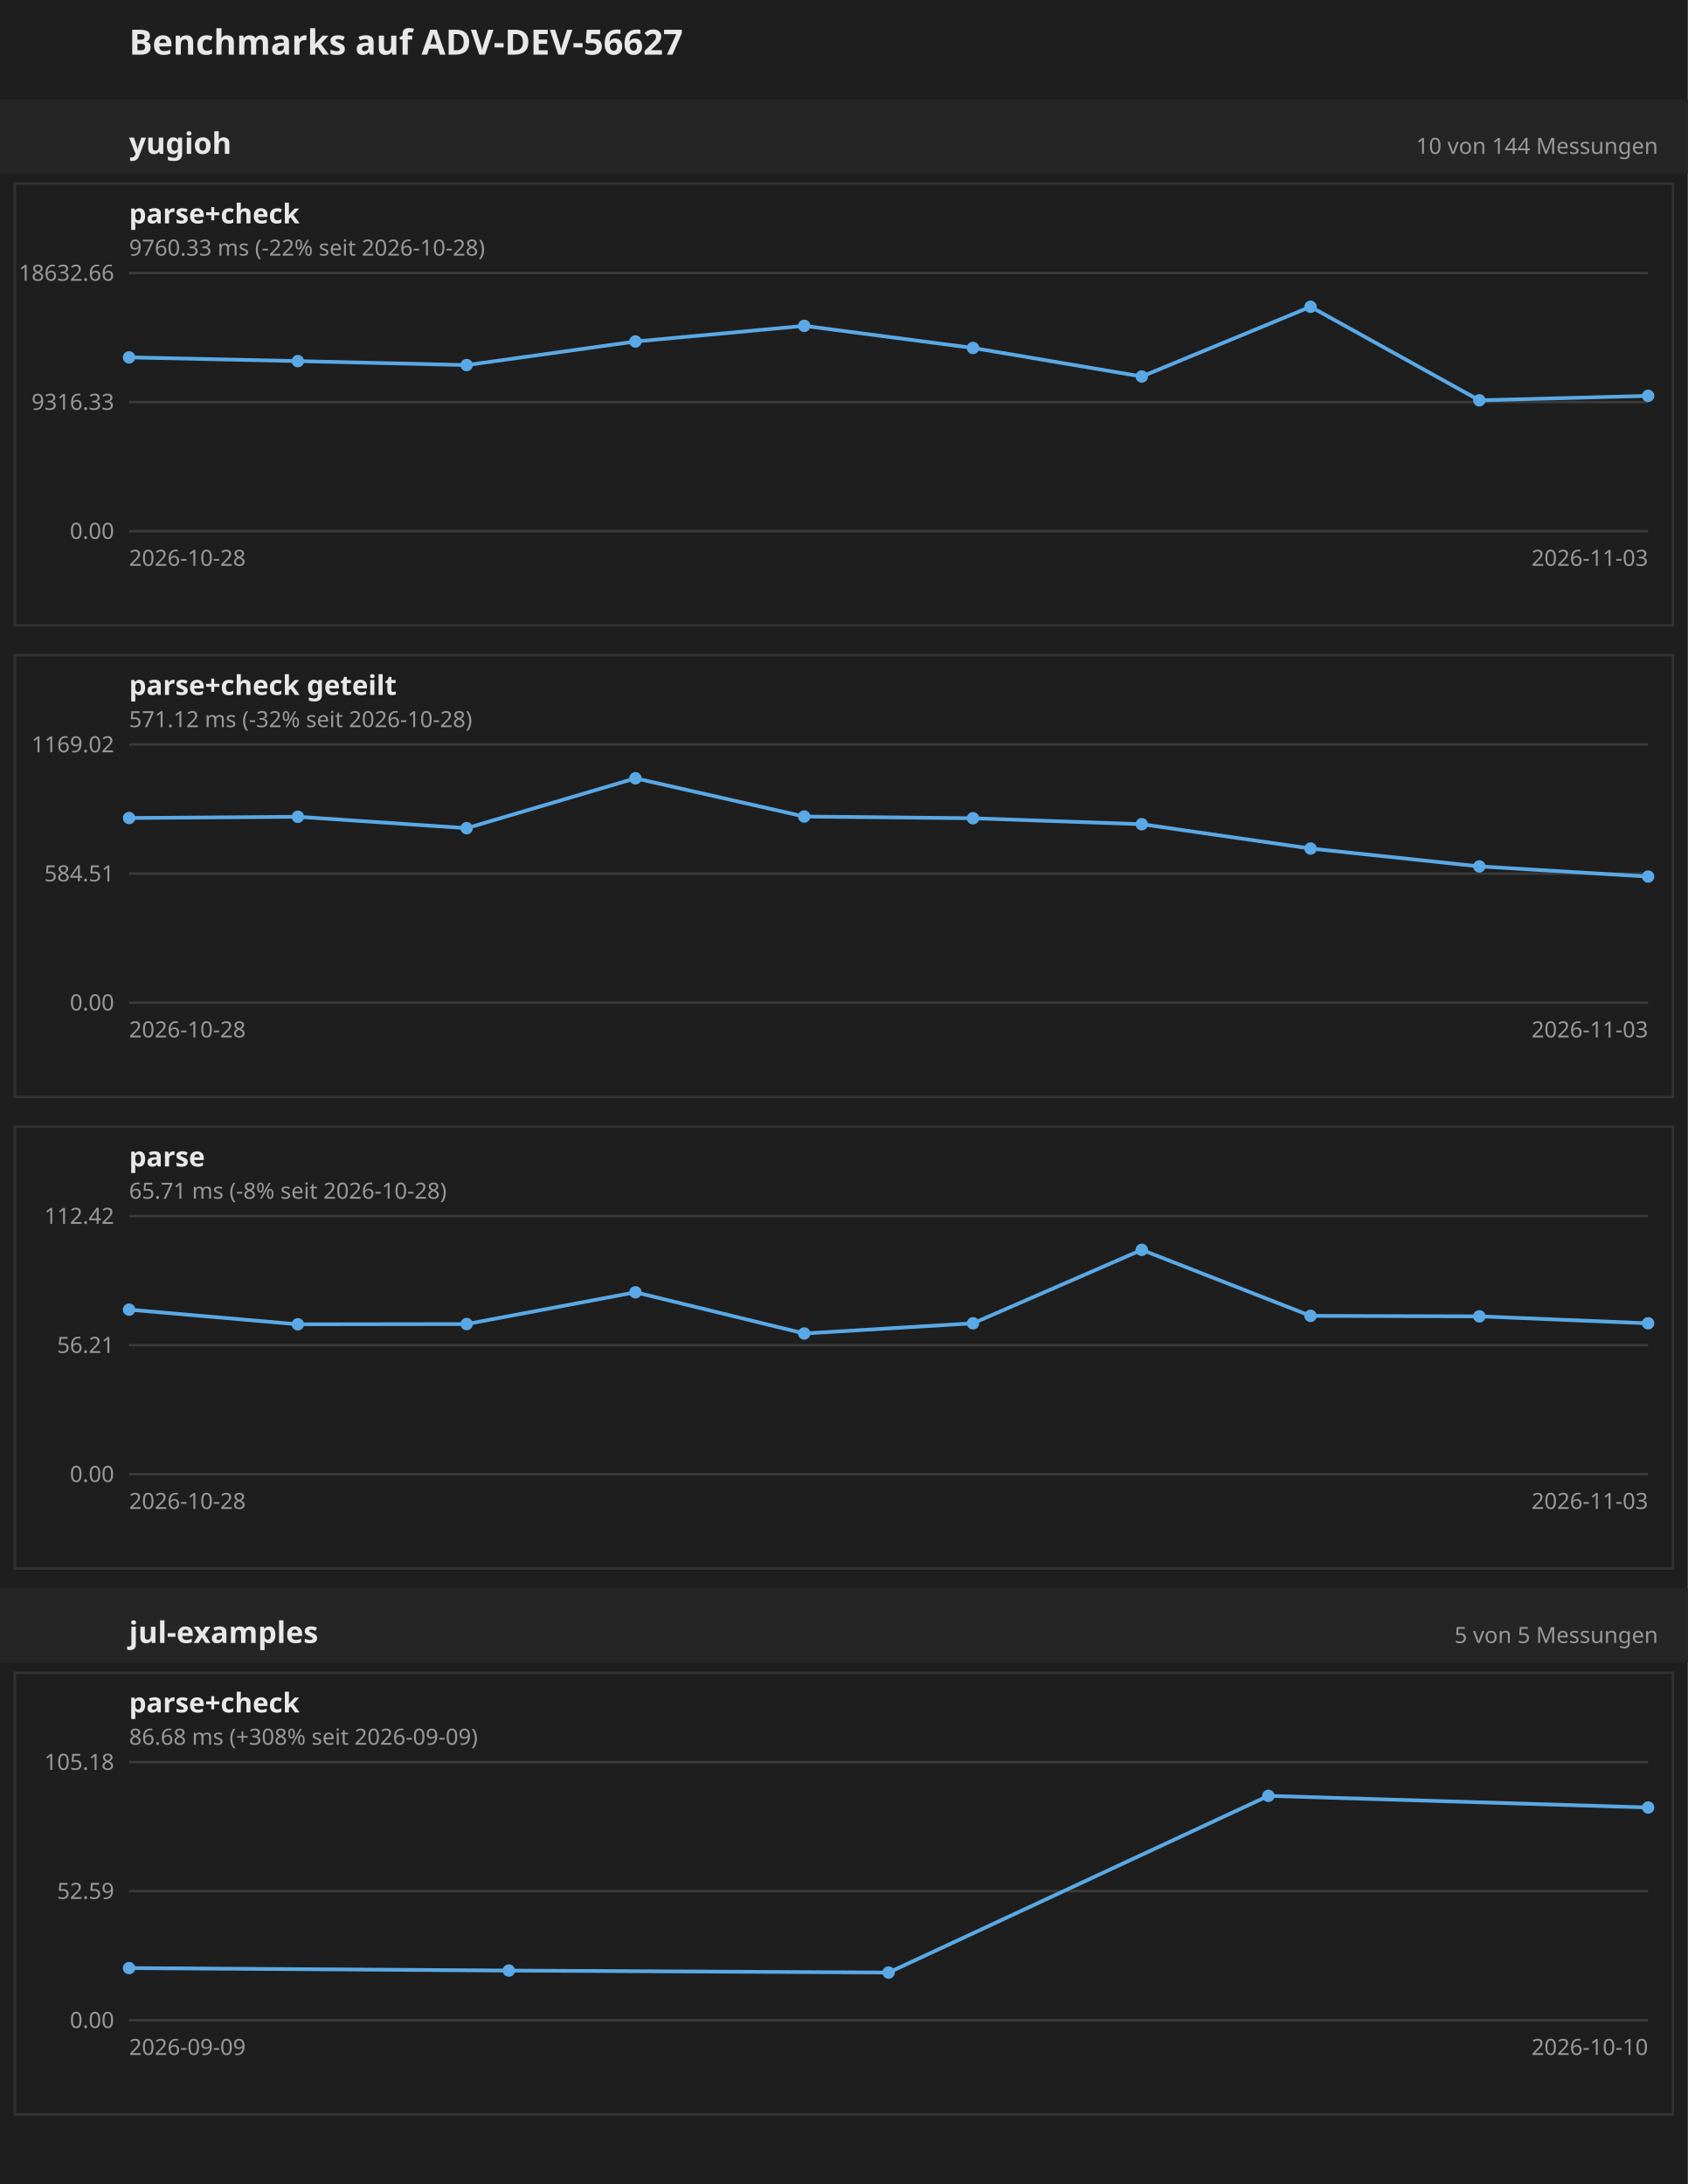
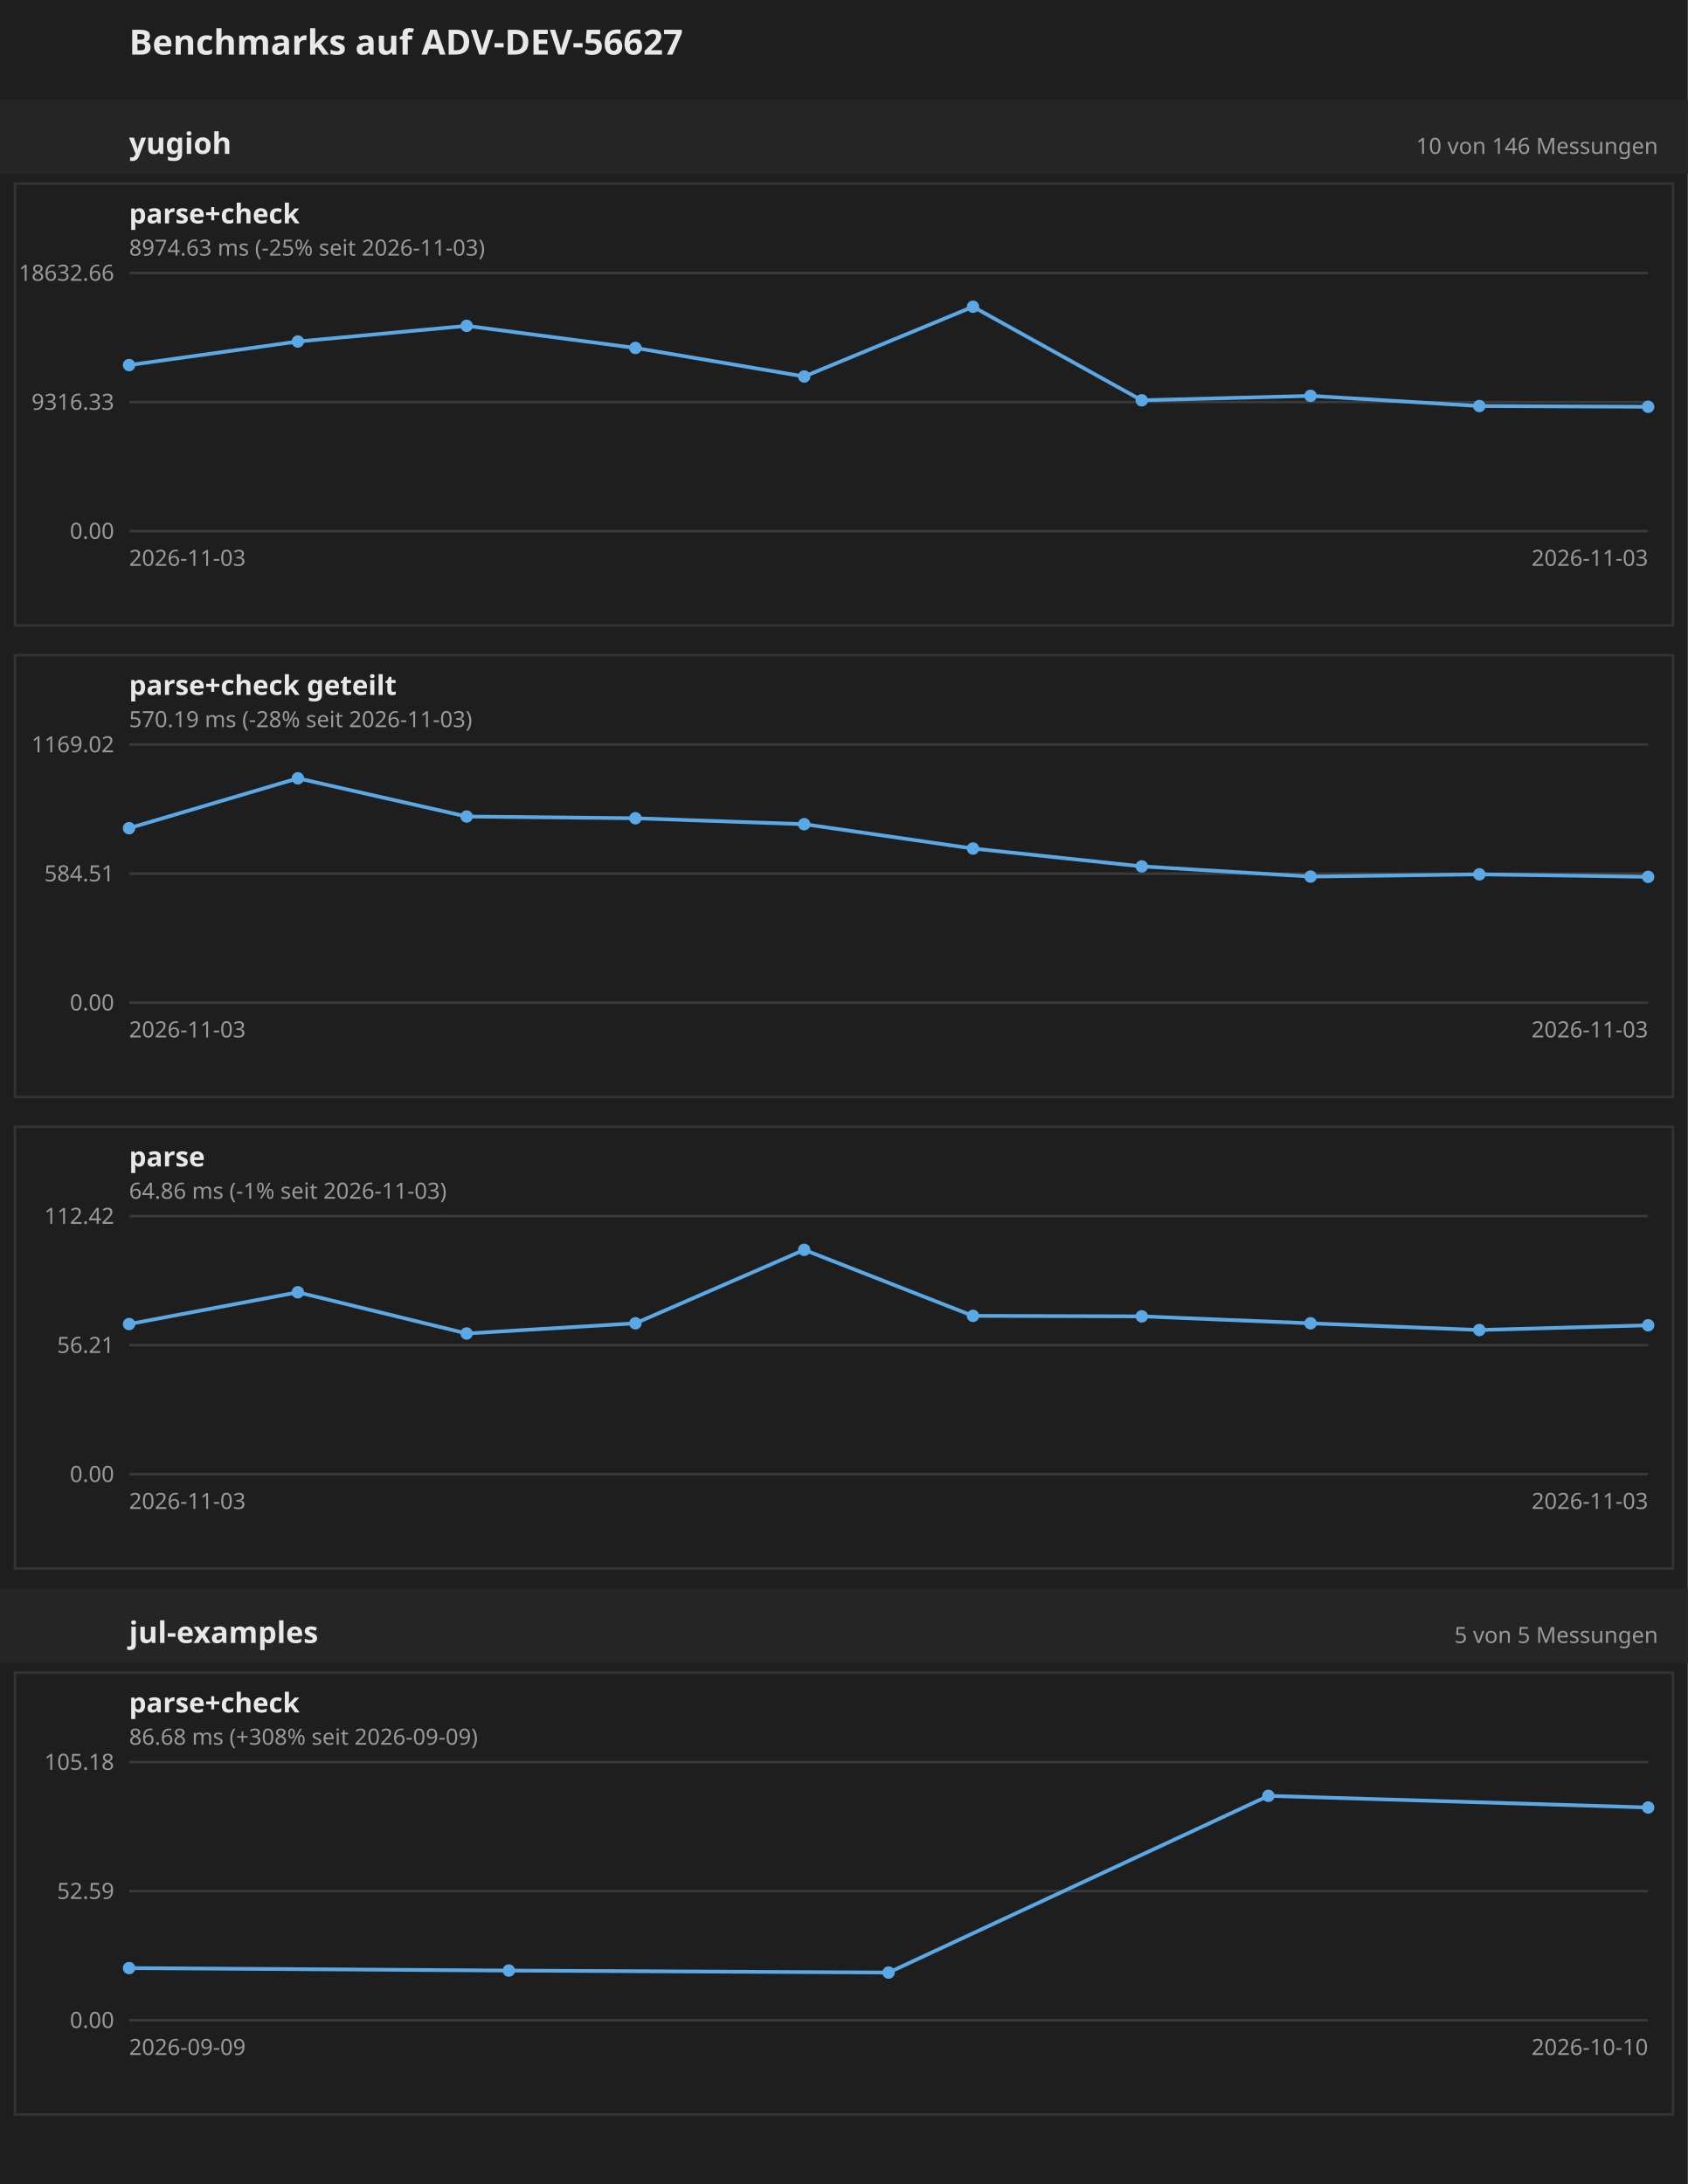
<svg xmlns="http://www.w3.org/2000/svg" width="680" height="880" font-family="sans-serif">
  <rect width="680" height="880" fill="#1e1e1e" />
  <text x="52" y="22" font-size="14" font-weight="bold" fill="#e8e8e8">Benchmarks auf ADV-DEV-56627</text>
  <g transform="translate(0 40)">
    <rect x="0" y="0" width="680" height="30" fill="#252525" />
    <text x="52" y="22" font-size="12" font-weight="bold" fill="#e8e8e8">yugioh</text>
-     <text x="668" y="22" text-anchor="end" font-size="9" fill="#999">10 von 144 Messungen</text>
+     <text x="668" y="22" text-anchor="end" font-size="9" fill="#999">10 von 146 Messungen</text>
    <g transform="translate(0 30)">
      <g transform="translate(0 0)">
        <rect x="6" y="4" width="668" height="178" fill="none" stroke="#333" />
        <text x="52" y="20" font-size="11" font-weight="bold" fill="#e8e8e8">parse+check</text>
-         <text x="52" y="33" font-size="9" fill="#999">9760.33 ms (-22% seit 2026-10-28)</text>
+         <text x="52" y="33" font-size="9" fill="#999">8974.63 ms (-25% seit 2026-11-03)</text>
        <line x1="52" y1="144.0" x2="664" y2="144.0" stroke="#3a3a3a" />
        <text x="46" y="144.0" text-anchor="end" dominant-baseline="middle" font-size="9" fill="#999">0.00</text>
        <line x1="52" y1="92.0" x2="664" y2="92.0" stroke="#3a3a3a" />
        <text x="46" y="92.0" text-anchor="end" dominant-baseline="middle" font-size="9" fill="#999">9316.33</text>
        <line x1="52" y1="40.0" x2="664" y2="40.0" stroke="#3a3a3a" />
        <text x="46" y="40.0" text-anchor="end" dominant-baseline="middle" font-size="9" fill="#999">18632.66</text>
-         <text x="52" y="158" font-size="9" fill="#999">2026-10-28</text>
+         <text x="52" y="158" font-size="9" fill="#999">2026-11-03</text>
        <text x="664" y="158" text-anchor="end" font-size="9" fill="#999">2026-11-03</text>
-         <polyline fill="none" stroke="#5aa9e6" stroke-width="1.5" points="52.0,74.0 120.0,75.5 188.0,77.1 256.0,67.6 324.0,61.3 392.0,70.2 460.0,81.7 528.0,53.6 596.0,91.3 664.0,89.5" />
-         <circle cx="52.0" cy="74.0" r="2.5" fill="#5aa9e6" />
-         <circle cx="120.0" cy="75.5" r="2.5" fill="#5aa9e6" />
-         <circle cx="188.0" cy="77.1" r="2.5" fill="#5aa9e6" />
-         <circle cx="256.0" cy="67.6" r="2.5" fill="#5aa9e6" />
-         <circle cx="324.0" cy="61.3" r="2.5" fill="#5aa9e6" />
-         <circle cx="392.0" cy="70.2" r="2.5" fill="#5aa9e6" />
-         <circle cx="460.0" cy="81.7" r="2.5" fill="#5aa9e6" />
-         <circle cx="528.0" cy="53.6" r="2.5" fill="#5aa9e6" />
-         <circle cx="596.0" cy="91.3" r="2.5" fill="#5aa9e6" />
-         <circle cx="664.0" cy="89.5" r="2.5" fill="#5aa9e6" />
+         <polyline fill="none" stroke="#5aa9e6" stroke-width="1.5" points="52.0,77.1 120.0,67.6 188.0,61.3 256.0,70.2 324.0,81.7 392.0,53.6 460.0,91.3 528.0,89.5 596.0,93.6 664.0,93.9" />
+         <circle cx="52.0" cy="77.1" r="2.5" fill="#5aa9e6" />
+         <circle cx="120.0" cy="67.6" r="2.5" fill="#5aa9e6" />
+         <circle cx="188.0" cy="61.3" r="2.5" fill="#5aa9e6" />
+         <circle cx="256.0" cy="70.2" r="2.5" fill="#5aa9e6" />
+         <circle cx="324.0" cy="81.7" r="2.5" fill="#5aa9e6" />
+         <circle cx="392.0" cy="53.6" r="2.5" fill="#5aa9e6" />
+         <circle cx="460.0" cy="91.3" r="2.5" fill="#5aa9e6" />
+         <circle cx="528.0" cy="89.5" r="2.5" fill="#5aa9e6" />
+         <circle cx="596.0" cy="93.6" r="2.5" fill="#5aa9e6" />
+         <circle cx="664.0" cy="93.9" r="2.5" fill="#5aa9e6" />
      </g>
      <g transform="translate(0 190)">
        <rect x="6" y="4" width="668" height="178" fill="none" stroke="#333" />
        <text x="52" y="20" font-size="11" font-weight="bold" fill="#e8e8e8">parse+check geteilt</text>
-         <text x="52" y="33" font-size="9" fill="#999">571.12 ms (-32% seit 2026-10-28)</text>
+         <text x="52" y="33" font-size="9" fill="#999">570.19 ms (-28% seit 2026-11-03)</text>
        <line x1="52" y1="144.0" x2="664" y2="144.0" stroke="#3a3a3a" />
        <text x="46" y="144.0" text-anchor="end" dominant-baseline="middle" font-size="9" fill="#999">0.00</text>
        <line x1="52" y1="92.0" x2="664" y2="92.0" stroke="#3a3a3a" />
        <text x="46" y="92.0" text-anchor="end" dominant-baseline="middle" font-size="9" fill="#999">584.51</text>
        <line x1="52" y1="40.0" x2="664" y2="40.0" stroke="#3a3a3a" />
        <text x="46" y="40.0" text-anchor="end" dominant-baseline="middle" font-size="9" fill="#999">1169.02</text>
-         <text x="52" y="158" font-size="9" fill="#999">2026-10-28</text>
+         <text x="52" y="158" font-size="9" fill="#999">2026-11-03</text>
        <text x="664" y="158" text-anchor="end" font-size="9" fill="#999">2026-11-03</text>
-         <polyline fill="none" stroke="#5aa9e6" stroke-width="1.5" points="52.0,69.6 120.0,69.1 188.0,73.7 256.0,53.6 324.0,69.0 392.0,69.7 460.0,72.1 528.0,81.9 596.0,89.1 664.0,93.2" />
-         <circle cx="52.0" cy="69.6" r="2.5" fill="#5aa9e6" />
-         <circle cx="120.0" cy="69.1" r="2.5" fill="#5aa9e6" />
-         <circle cx="188.0" cy="73.7" r="2.5" fill="#5aa9e6" />
-         <circle cx="256.0" cy="53.6" r="2.5" fill="#5aa9e6" />
-         <circle cx="324.0" cy="69.0" r="2.5" fill="#5aa9e6" />
-         <circle cx="392.0" cy="69.7" r="2.5" fill="#5aa9e6" />
-         <circle cx="460.0" cy="72.1" r="2.5" fill="#5aa9e6" />
-         <circle cx="528.0" cy="81.9" r="2.5" fill="#5aa9e6" />
-         <circle cx="596.0" cy="89.1" r="2.5" fill="#5aa9e6" />
-         <circle cx="664.0" cy="93.2" r="2.5" fill="#5aa9e6" />
+         <polyline fill="none" stroke="#5aa9e6" stroke-width="1.5" points="52.0,73.7 120.0,53.6 188.0,69.0 256.0,69.7 324.0,72.1 392.0,81.9 460.0,89.1 528.0,93.2 596.0,92.3 664.0,93.3" />
+         <circle cx="52.0" cy="73.7" r="2.5" fill="#5aa9e6" />
+         <circle cx="120.0" cy="53.6" r="2.5" fill="#5aa9e6" />
+         <circle cx="188.0" cy="69.0" r="2.5" fill="#5aa9e6" />
+         <circle cx="256.0" cy="69.7" r="2.5" fill="#5aa9e6" />
+         <circle cx="324.0" cy="72.1" r="2.5" fill="#5aa9e6" />
+         <circle cx="392.0" cy="81.9" r="2.5" fill="#5aa9e6" />
+         <circle cx="460.0" cy="89.1" r="2.5" fill="#5aa9e6" />
+         <circle cx="528.0" cy="93.2" r="2.5" fill="#5aa9e6" />
+         <circle cx="596.0" cy="92.3" r="2.5" fill="#5aa9e6" />
+         <circle cx="664.0" cy="93.3" r="2.5" fill="#5aa9e6" />
      </g>
      <g transform="translate(0 380)">
        <rect x="6" y="4" width="668" height="178" fill="none" stroke="#333" />
        <text x="52" y="20" font-size="11" font-weight="bold" fill="#e8e8e8">parse</text>
-         <text x="52" y="33" font-size="9" fill="#999">65.71 ms (-8% seit 2026-10-28)</text>
+         <text x="52" y="33" font-size="9" fill="#999">64.86 ms (-1% seit 2026-11-03)</text>
        <line x1="52" y1="144.0" x2="664" y2="144.0" stroke="#3a3a3a" />
        <text x="46" y="144.0" text-anchor="end" dominant-baseline="middle" font-size="9" fill="#999">0.00</text>
        <line x1="52" y1="92.0" x2="664" y2="92.0" stroke="#3a3a3a" />
        <text x="46" y="92.0" text-anchor="end" dominant-baseline="middle" font-size="9" fill="#999">56.21</text>
        <line x1="52" y1="40.0" x2="664" y2="40.0" stroke="#3a3a3a" />
        <text x="46" y="40.0" text-anchor="end" dominant-baseline="middle" font-size="9" fill="#999">112.42</text>
-         <text x="52" y="158" font-size="9" fill="#999">2026-10-28</text>
+         <text x="52" y="158" font-size="9" fill="#999">2026-11-03</text>
        <text x="664" y="158" text-anchor="end" font-size="9" fill="#999">2026-11-03</text>
-         <polyline fill="none" stroke="#5aa9e6" stroke-width="1.5" points="52.0,77.7 120.0,83.6 188.0,83.5 256.0,70.7 324.0,87.3 392.0,83.2 460.0,53.6 528.0,80.2 596.0,80.4 664.0,83.2" />
-         <circle cx="52.0" cy="77.7" r="2.5" fill="#5aa9e6" />
-         <circle cx="120.0" cy="83.6" r="2.5" fill="#5aa9e6" />
-         <circle cx="188.0" cy="83.5" r="2.5" fill="#5aa9e6" />
-         <circle cx="256.0" cy="70.7" r="2.5" fill="#5aa9e6" />
-         <circle cx="324.0" cy="87.3" r="2.5" fill="#5aa9e6" />
-         <circle cx="392.0" cy="83.2" r="2.5" fill="#5aa9e6" />
-         <circle cx="460.0" cy="53.6" r="2.5" fill="#5aa9e6" />
-         <circle cx="528.0" cy="80.2" r="2.5" fill="#5aa9e6" />
-         <circle cx="596.0" cy="80.4" r="2.5" fill="#5aa9e6" />
-         <circle cx="664.0" cy="83.2" r="2.5" fill="#5aa9e6" />
+         <polyline fill="none" stroke="#5aa9e6" stroke-width="1.5" points="52.0,83.5 120.0,70.7 188.0,87.3 256.0,83.2 324.0,53.6 392.0,80.2 460.0,80.4 528.0,83.2 596.0,85.9 664.0,84.0" />
+         <circle cx="52.0" cy="83.5" r="2.5" fill="#5aa9e6" />
+         <circle cx="120.0" cy="70.7" r="2.5" fill="#5aa9e6" />
+         <circle cx="188.0" cy="87.3" r="2.5" fill="#5aa9e6" />
+         <circle cx="256.0" cy="83.2" r="2.5" fill="#5aa9e6" />
+         <circle cx="324.0" cy="53.6" r="2.5" fill="#5aa9e6" />
+         <circle cx="392.0" cy="80.2" r="2.5" fill="#5aa9e6" />
+         <circle cx="460.0" cy="80.4" r="2.5" fill="#5aa9e6" />
+         <circle cx="528.0" cy="83.2" r="2.5" fill="#5aa9e6" />
+         <circle cx="596.0" cy="85.9" r="2.5" fill="#5aa9e6" />
+         <circle cx="664.0" cy="84.0" r="2.5" fill="#5aa9e6" />
      </g>
    </g>
  </g>
  <g transform="translate(0 640)">
    <rect x="0" y="0" width="680" height="30" fill="#252525" />
    <text x="52" y="22" font-size="12" font-weight="bold" fill="#e8e8e8">jul-examples</text>
    <text x="668" y="22" text-anchor="end" font-size="9" fill="#999">5 von 5 Messungen</text>
    <g transform="translate(0 30)">
      <g transform="translate(0 0)">
        <rect x="6" y="4" width="668" height="178" fill="none" stroke="#333" />
        <text x="52" y="20" font-size="11" font-weight="bold" fill="#e8e8e8">parse+check</text>
        <text x="52" y="33" font-size="9" fill="#999">86.68 ms (+308% seit 2026-09-09)</text>
        <line x1="52" y1="144.0" x2="664" y2="144.0" stroke="#3a3a3a" />
        <text x="46" y="144.0" text-anchor="end" dominant-baseline="middle" font-size="9" fill="#999">0.00</text>
        <line x1="52" y1="92.0" x2="664" y2="92.0" stroke="#3a3a3a" />
        <text x="46" y="92.0" text-anchor="end" dominant-baseline="middle" font-size="9" fill="#999">52.59</text>
        <line x1="52" y1="40.0" x2="664" y2="40.0" stroke="#3a3a3a" />
        <text x="46" y="40.0" text-anchor="end" dominant-baseline="middle" font-size="9" fill="#999">105.18</text>
        <text x="52" y="158" font-size="9" fill="#999">2026-09-09</text>
        <text x="664" y="158" text-anchor="end" font-size="9" fill="#999">2026-10-10</text>
        <polyline fill="none" stroke="#5aa9e6" stroke-width="1.5" points="52.0,123.0 205.0,124.0 358.0,124.8 511.0,53.6 664.0,58.3" />
        <circle cx="52.0" cy="123.0" r="2.5" fill="#5aa9e6" />
        <circle cx="205.0" cy="124.0" r="2.5" fill="#5aa9e6" />
        <circle cx="358.0" cy="124.8" r="2.5" fill="#5aa9e6" />
        <circle cx="511.0" cy="53.6" r="2.5" fill="#5aa9e6" />
        <circle cx="664.0" cy="58.3" r="2.5" fill="#5aa9e6" />
      </g>
    </g>
  </g>
</svg>
